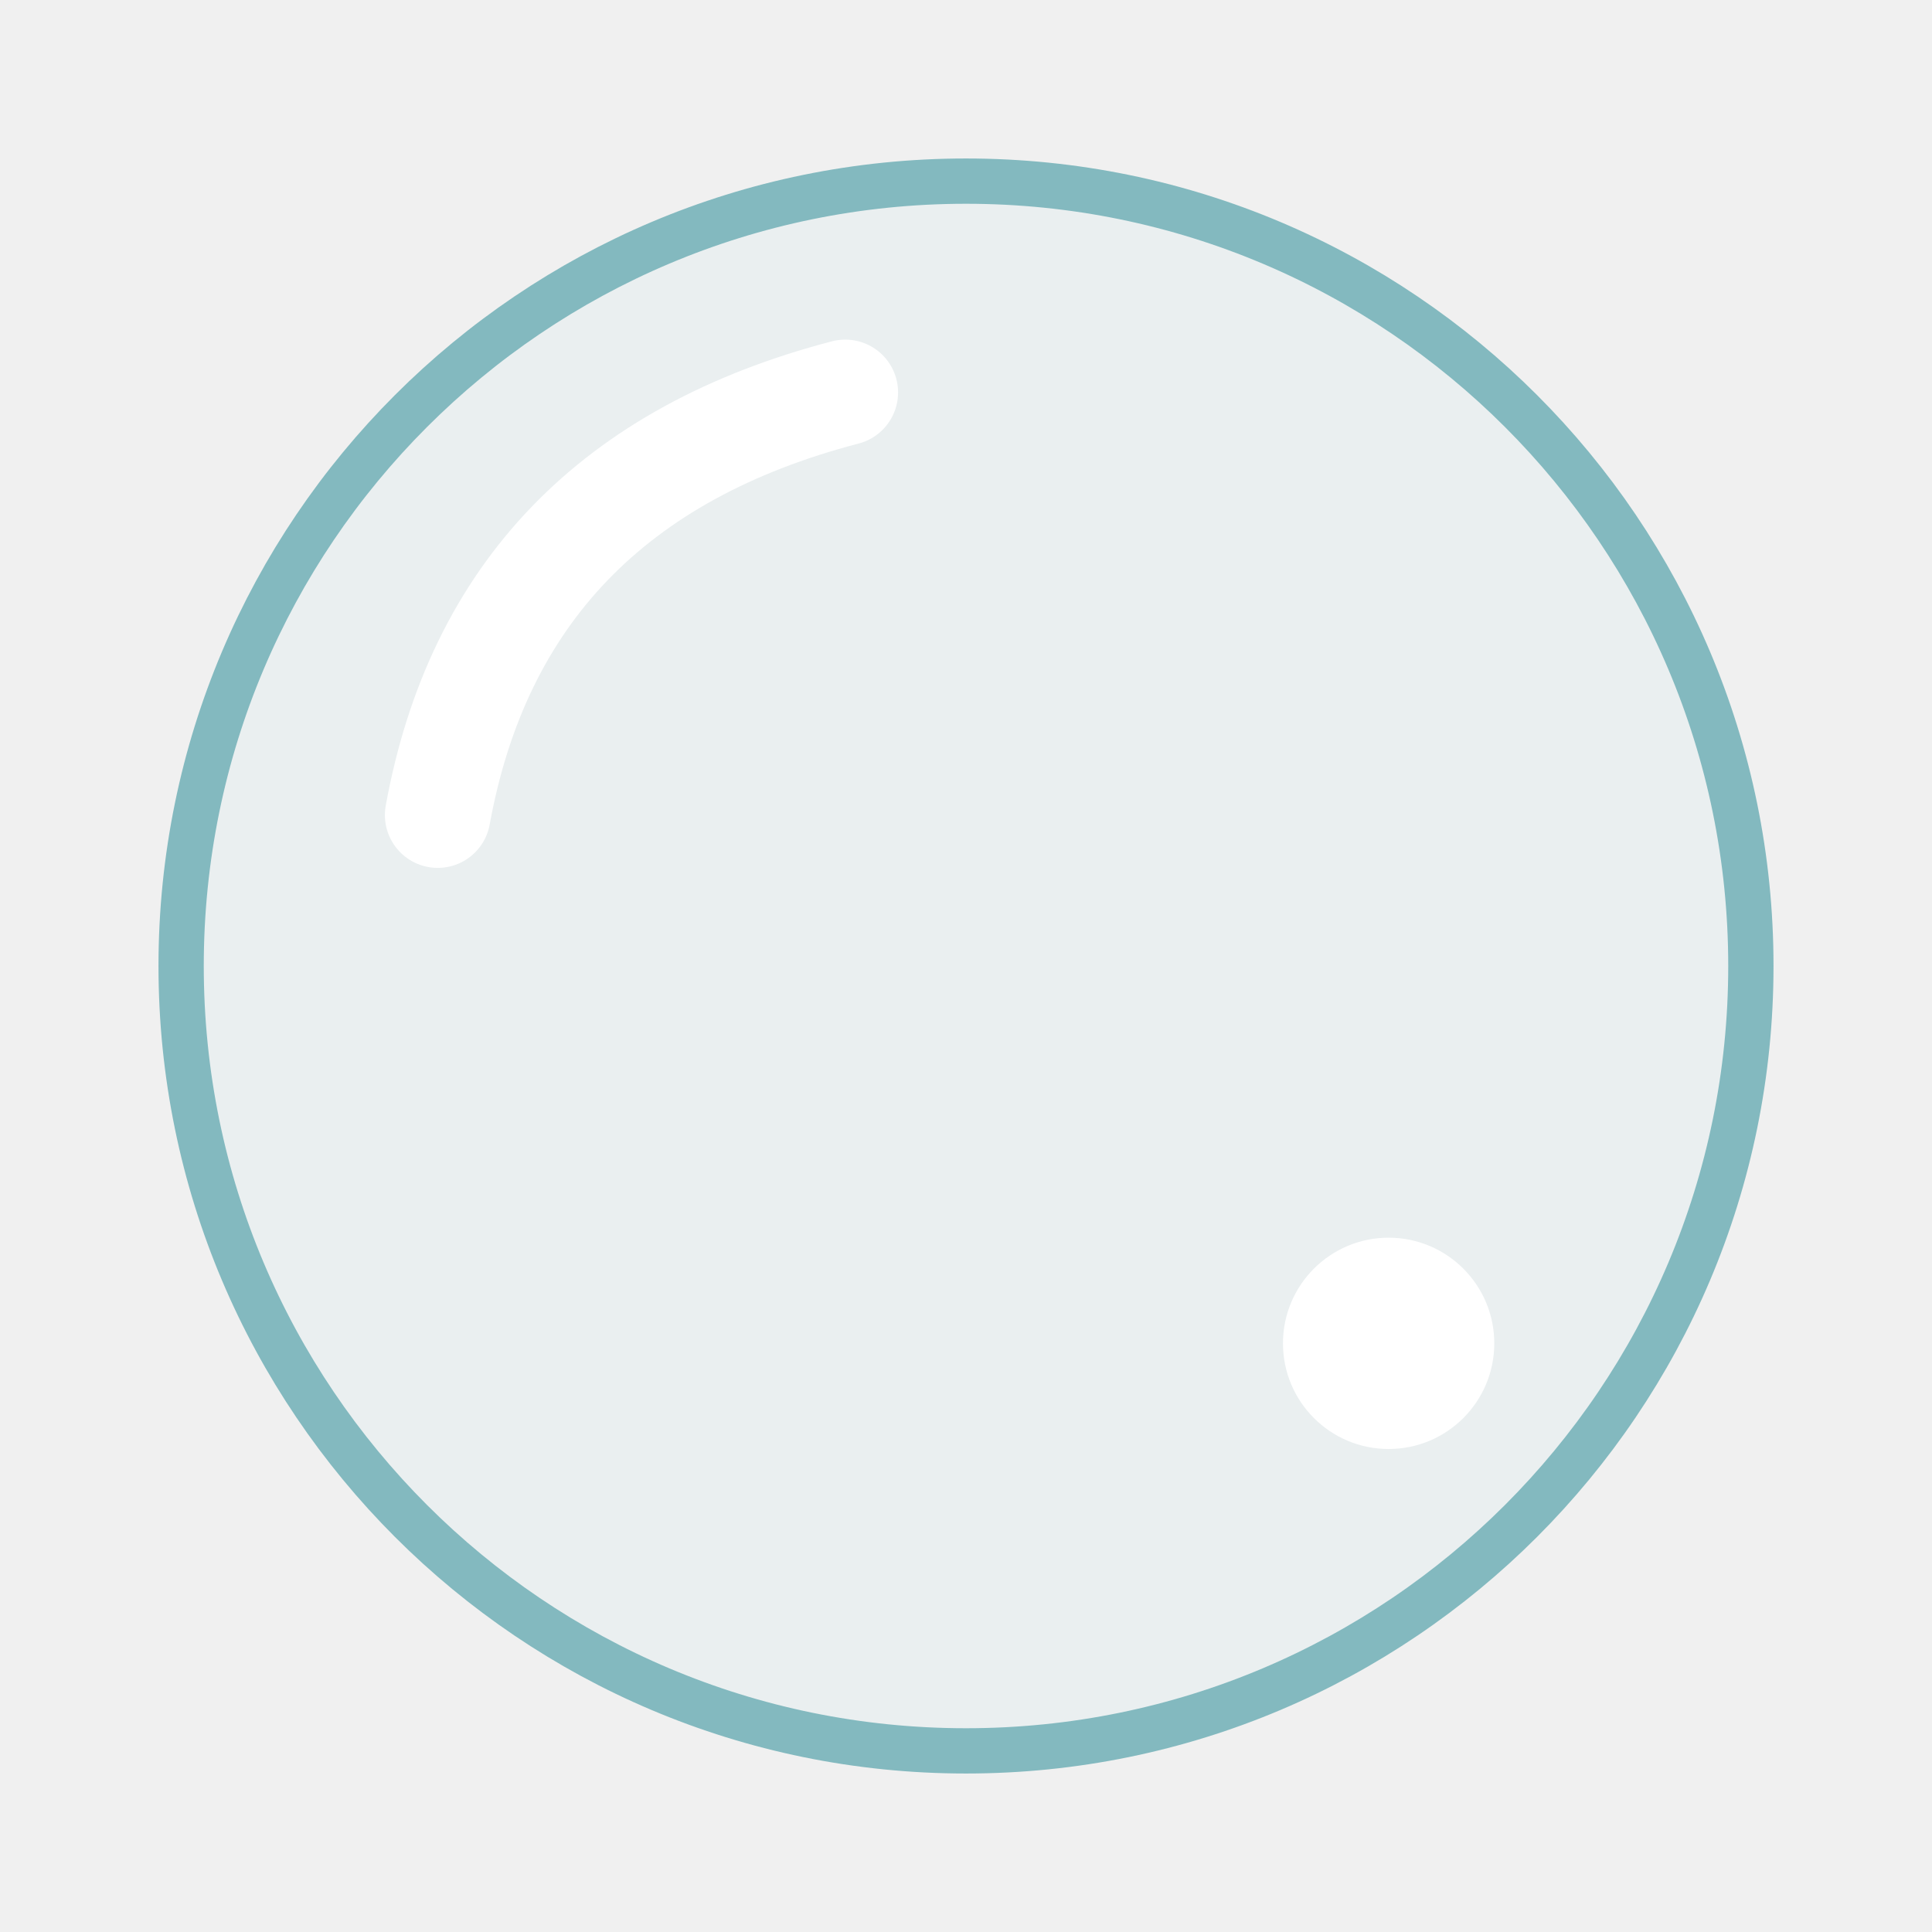
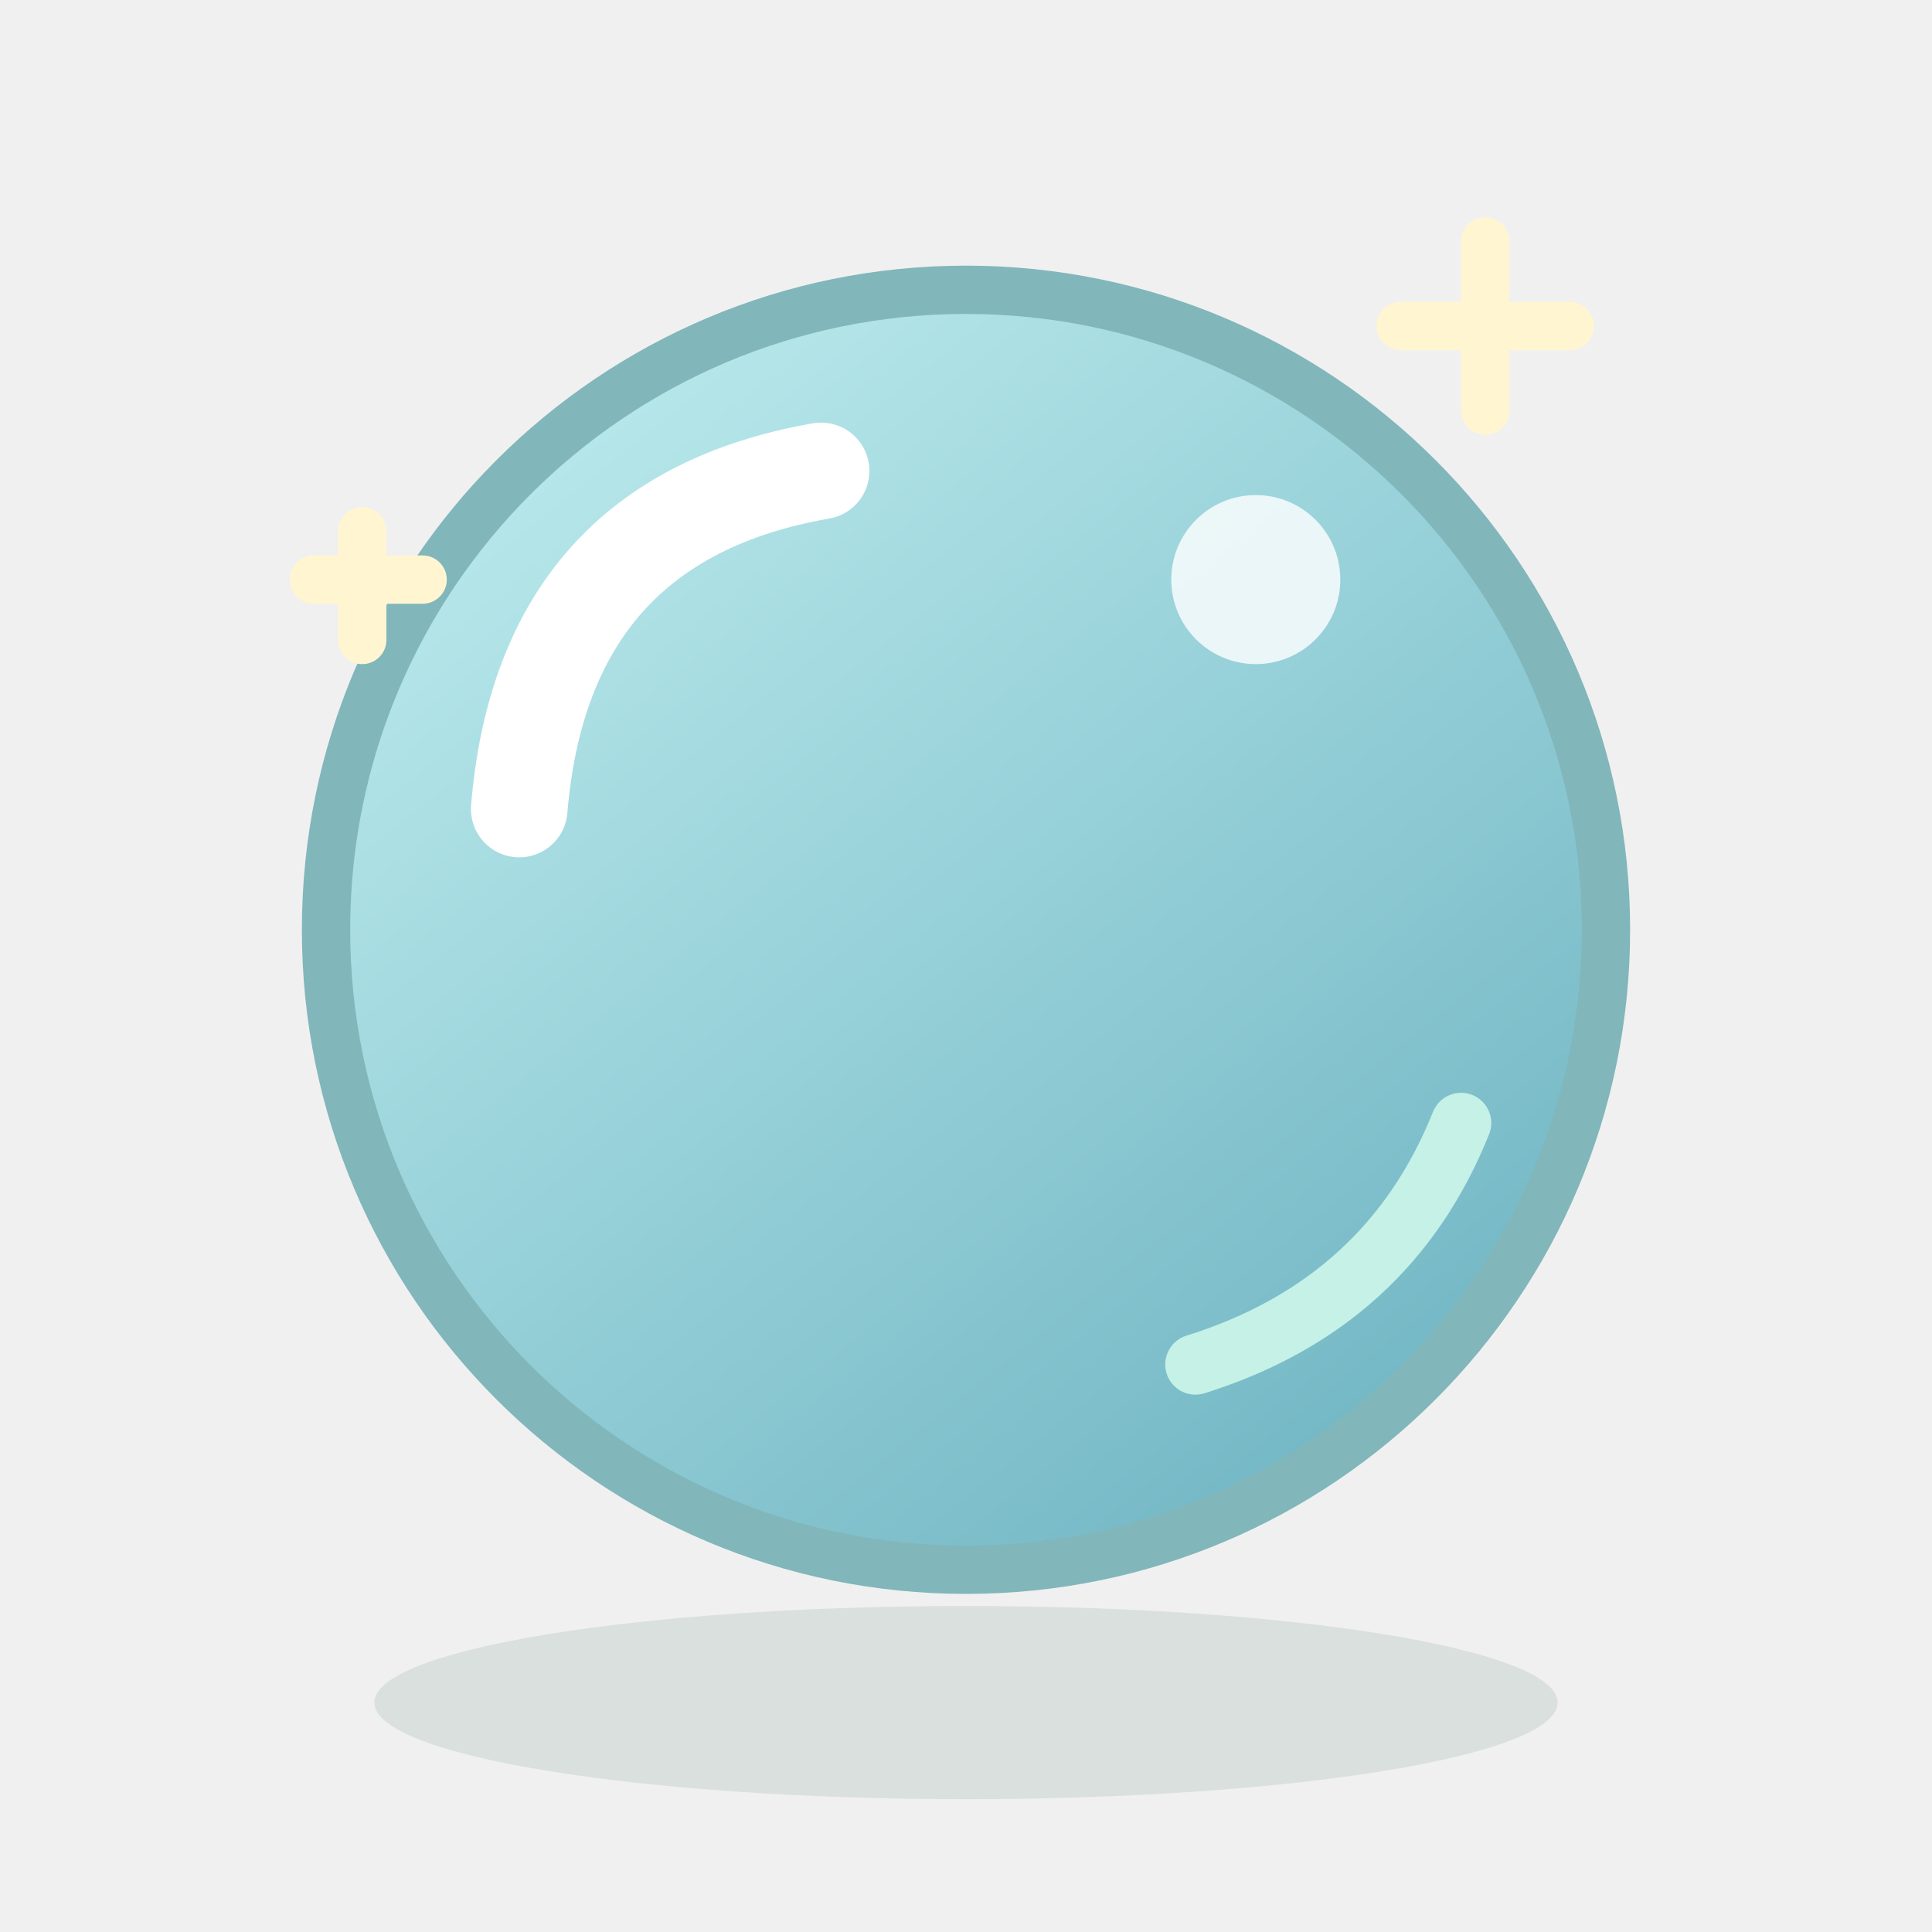
- <svg xmlns="http://www.w3.org/2000/svg" viewBox="0 0 128 128" fill="none">
-   <g stroke="#244c43" stroke-width="3" stroke-linecap="round" stroke-linejoin="round">
-     <circle cx="64" cy="64" r="52" fill="#deedf0" fill-opacity=".35" stroke="#83b9bf" />
-     <path d="M29 54q4-22 27-28" stroke="white" stroke-width="7" />
-     <circle cx="92" cy="89" r="7" fill="white" stroke="none" />
+ <svg xmlns="http://www.w3.org/2000/svg" viewBox="0 0 160 160" fill="none">
+   <defs>
+     <linearGradient id="gold" x2=".5" y2="1">
+       <stop stop-color="#fff0ac" />
+       <stop offset="1" stop-color="#edb45d" />
+     </linearGradient>
+     <linearGradient id="mint" x2=".8" y2="1">
+       <stop stop-color="#bde3cd" />
+       <stop offset="1" stop-color="#69ab91" />
+     </linearGradient>
+     <linearGradient id="water" x2=".8" y2="1">
+       <stop stop-color="#c3f0f1" />
+       <stop offset="1" stop-color="#70b5c3" />
+     </linearGradient>
+     <linearGradient id="pink" x2=".8" y2="1">
+       <stop stop-color="#ffd5c7" />
+       <stop offset="1" stop-color="#e9a093" />
+     </linearGradient>
+     <radialGradient id="pearl">
+       <stop stop-color="#fffef9" />
+       <stop offset=".65" stop-color="#f4eada" />
+       <stop offset="1" stop-color="#b5d9d5" />
+     </radialGradient>
+   </defs>
+   <ellipse cx="80" cy="141" rx="49" ry="8" fill="#346a57" opacity=".12" />
+   <g stroke="#487065" stroke-width="4" stroke-linecap="round" stroke-linejoin="round">
+     <circle cx="80" cy="77" r="53" fill="url(#water)" stroke="#81b6bb" />
+     <path d="M43 67q2-24 25-28" stroke="#fff" stroke-width="8" />
+     <path d="M99 113q16-5 22-20" stroke="#c5f1e7" stroke-width="5" />
  </g>
+   <circle cx="104" cy="48" r="7" fill="#fff" opacity=".8" />
+   <path d="M123 20v14m-7-7h14M30 44v9m-4-5h9" stroke="#fff6d1" stroke-width="4" stroke-linecap="round" />
</svg>
